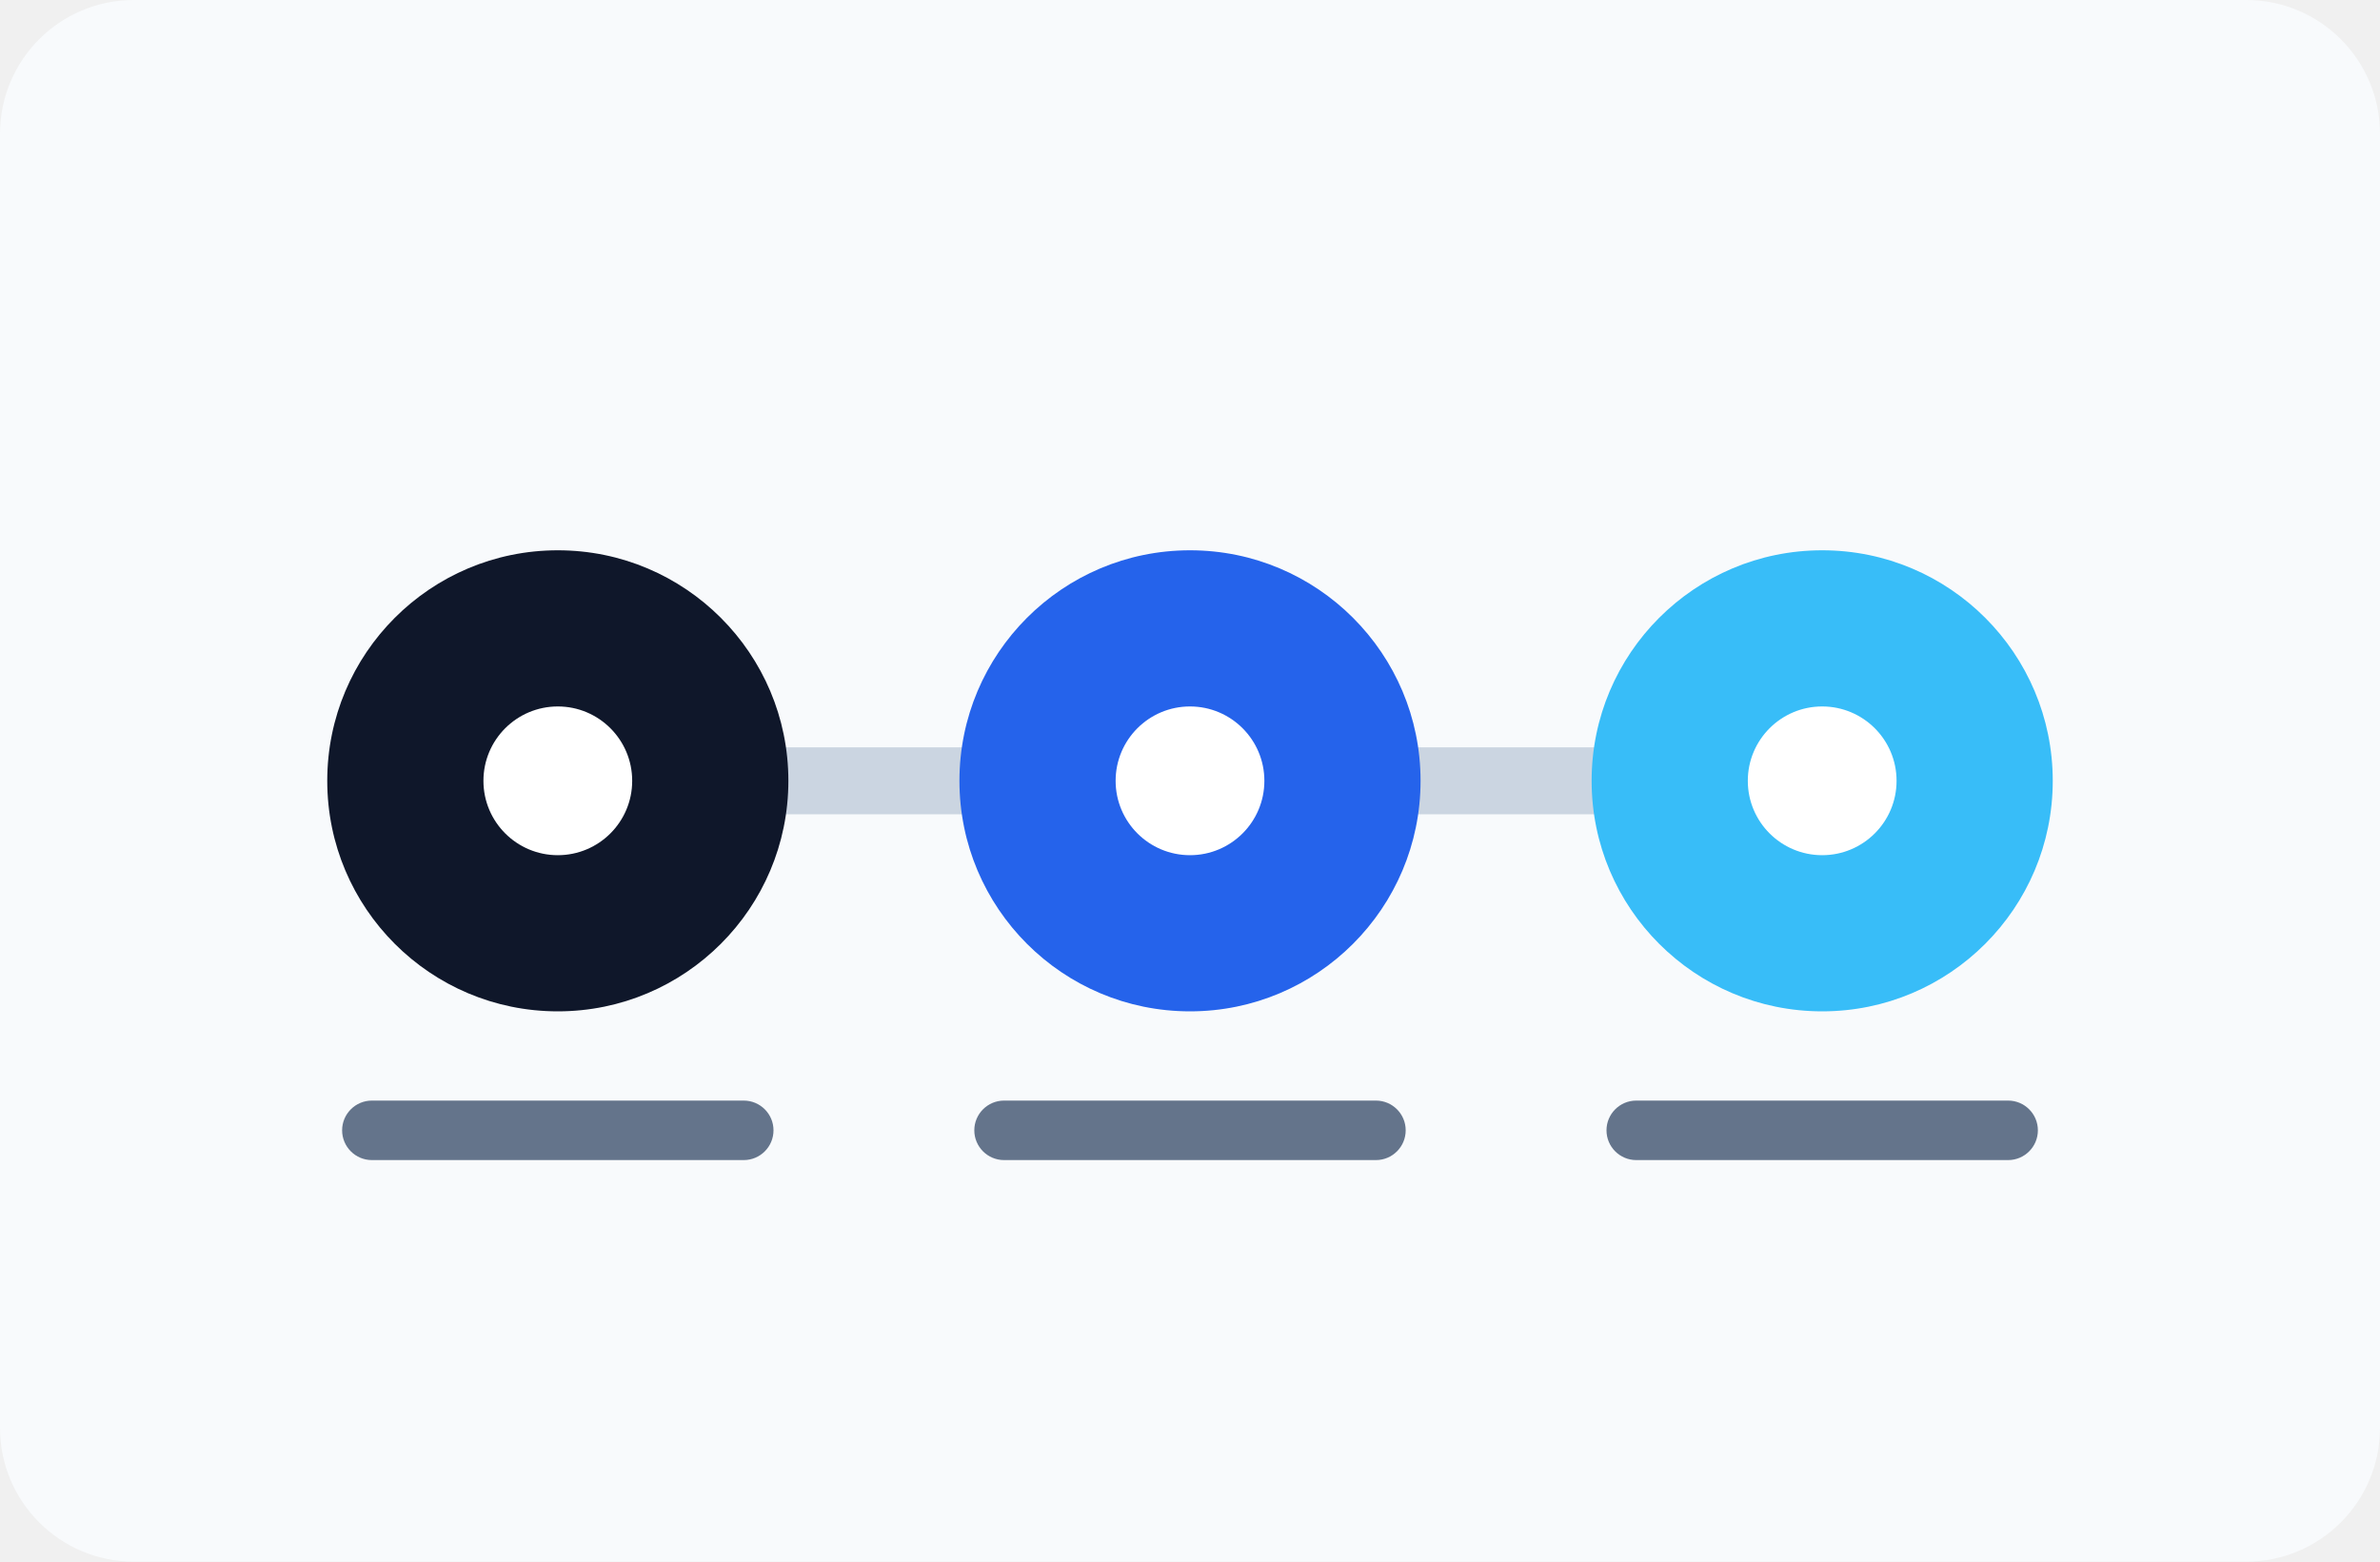
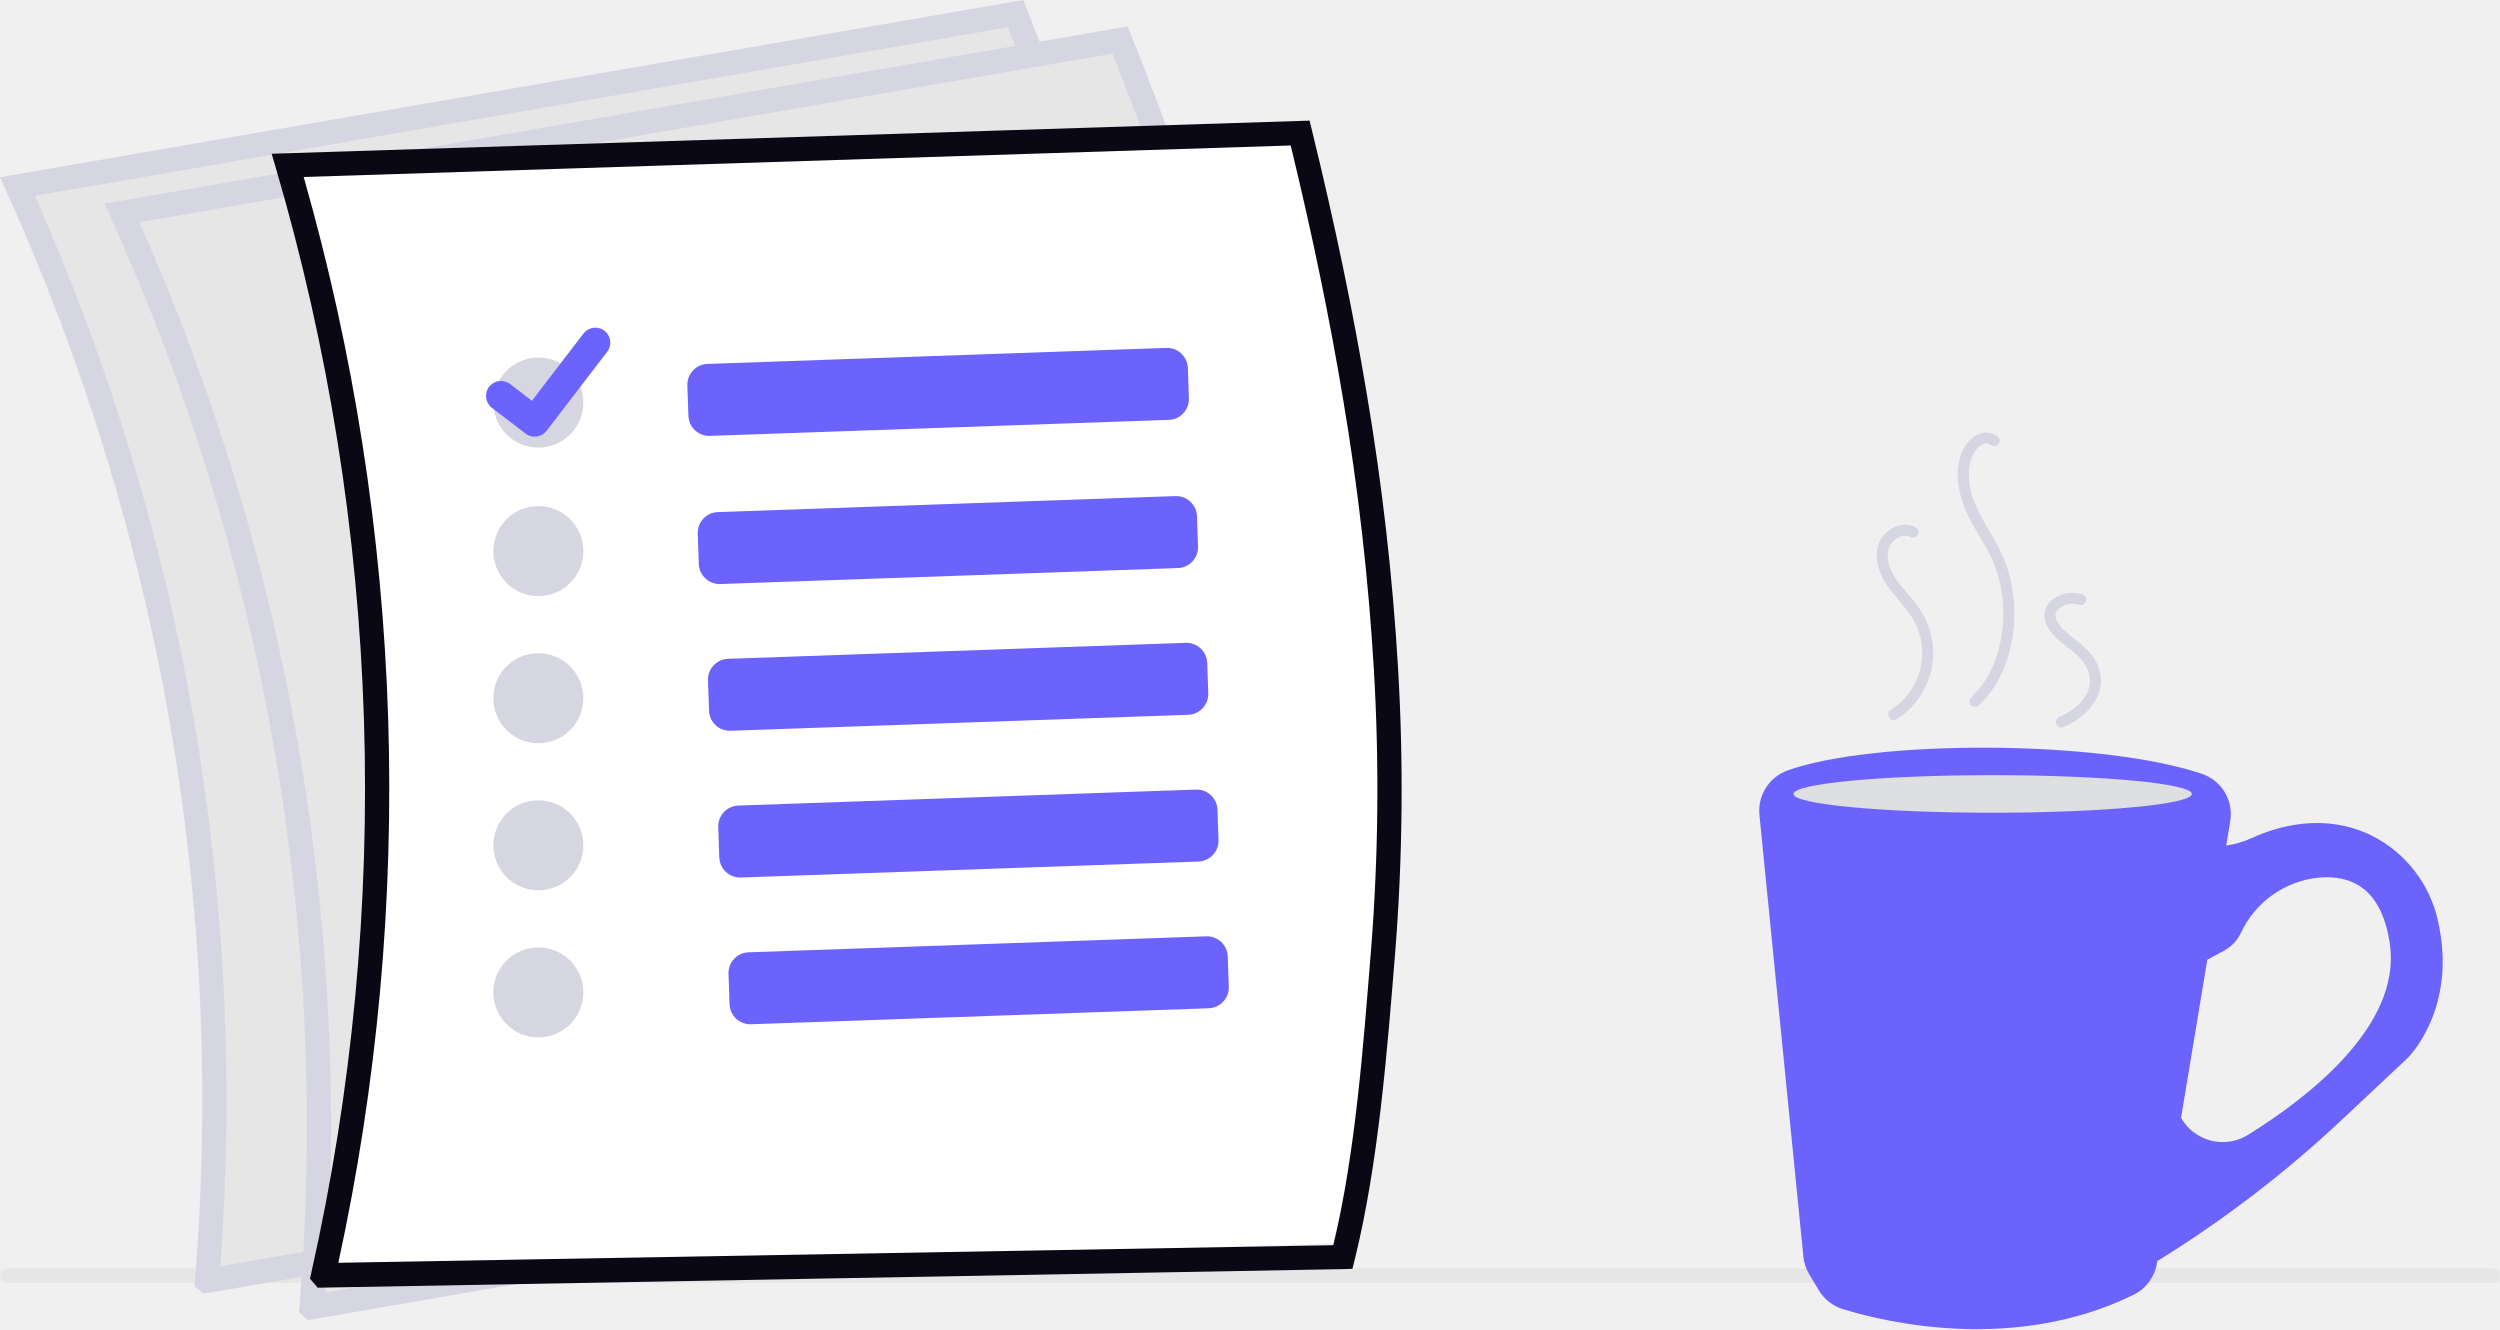
- <svg xmlns="http://www.w3.org/2000/svg" viewBox="0 0 640 420" role="img">
-   <rect width="640" height="420" rx="36" fill="#F8FAFC" />
-   <path d="M166 210h308" stroke="#CBD5E1" stroke-width="18" stroke-linecap="round" />
-   <circle cx="150" cy="210" r="62" fill="#0F172A" />
-   <circle cx="320" cy="210" r="62" fill="#2563EB" />
-   <circle cx="490" cy="210" r="62" fill="#38BDF8" />
-   <rect x="130" y="190" width="40" height="40" rx="20" fill="#fff" />
-   <rect x="300" y="190" width="40" height="40" rx="20" fill="#fff" />
-   <rect x="470" y="190" width="40" height="40" rx="20" fill="#fff" />
-   <rect x="92" y="296" width="116" height="16" rx="8" fill="#64748B" />
-   <rect x="262" y="296" width="116" height="16" rx="8" fill="#64748B" />
-   <rect x="432" y="296" width="116" height="16" rx="8" fill="#64748B" />
+ <svg xmlns="http://www.w3.org/2000/svg" width="960" height="510.399" viewBox="0 0 960 510.399" role="img" artist="Katerina Limpitsouni" source="https://undraw.co/">
+   <g transform="translate(-648.556 -502.546)">
+     <path d="M1127.665,650.422a2.916,2.916,0,0,1-.759,1.987,2.5,2.5,0,0,1-1.84.82h-954.8a2.816,2.816,0,0,1,0-5.614h954.8a2.5,2.5,0,0,1,1.84.82,2.918,2.918,0,0,1,.759,1.988Z" transform="translate(480.891 342.004)" fill="#e6e6e6" />
+     <g transform="translate(1324.095 789.652)">
+       <path d="M228.3,336.676c32.925-11.855,120.073-11.906,159.167,1.295a16.342,16.342,0,0,1,10.865,18.176l-1.548,9.367a36.526,36.526,0,0,0,9.875-2.919c9.316-4.265,27.67-10.053,46.2-.812A48.245,48.245,0,0,1,478.12,394.53c7.641,33.814-11.626,52.523-11.626,52.523l-25.665,24.091a442.75,442.75,0,0,1-70.013,53.615l-.508.3,9.139-54.985a18.394,18.394,0,0,0,25.665,6.549c22.39-13.861,58.971-41.633,54.528-73.162-3.1-21.984-15.307-26.655-27.035-25.665a37.036,37.036,0,0,0-30.183,21.273,15.028,15.028,0,0,1-6.3,6.7l-6.6,3.6L370.181,525.926a16.483,16.483,0,0,1-8.961,12.084c-45.491,22.314-94.586,10.738-111.569,5.534a16.367,16.367,0,0,1-9.291-7.26l-3.656-6.067a16.5,16.5,0,0,1-2.285-6.854L217.538,353.735a16.43,16.43,0,0,1,10.789-17.059H228.3Z" transform="translate(-217.459 -327.921)" fill="#6c63ff" />
+       <path d="M375.613,339.29c0,3.986-34.245,7.21-76.486,7.21s-76.487-3.224-76.487-7.21,34.245-7.21,76.487-7.21S375.613,335.3,375.613,339.29Z" transform="translate(-209.487 -321.523)" fill="#dedfe0" />
+     </g>
+     <path d="M673.445,338.143c-5.01-2.706-11.2.245-13.7,5.036-3.037,5.828-.52,12.834,3.022,17.815,3.681,5.176,8.675,9.448,11.13,15.433a25.792,25.792,0,0,1-10.062,31.764c-2.3,1.458-.176,5.135,2.144,3.668a30.159,30.159,0,0,0,10.761-39.351,42.084,42.084,0,0,0-5.528-7.812c-3.685-4.361-8.324-9.169-8.555-15.237a9.6,9.6,0,0,1,.163-2.35,8.267,8.267,0,0,1,.491-1.577,7.687,7.687,0,0,1,2.232-2.784,6.788,6.788,0,0,1,3.038-1.376,4.556,4.556,0,0,1,2.724.441c2.407,1.3,4.552-2.367,2.144-3.668Z" transform="translate(710.803 366.92)" fill="#d6d6e3" />
+     <path d="M763.948,374.617a12.39,12.39,0,0,0-12.395,2.881,7.528,7.528,0,0,0-2.013,6.573,13.107,13.107,0,0,0,3.794,6.7c3.45,3.6,8.278,5.936,11.17,10.075a12.642,12.642,0,0,1,2.337,6,11.331,11.331,0,0,1-1.037,5.664c-2.158,4.389-6.442,7.37-10.96,9.29a2.134,2.134,0,0,0-.762,2.9,2.18,2.18,0,0,0,2.9.762c8.314-3.534,16.006-11.45,13.713-21.176-1.2-5.116-4.9-8.727-8.885-11.866a49.822,49.822,0,0,1-5.587-4.768c-1.377-1.462-2.807-3.459-2.554-5.441a3.01,3.01,0,0,1,.954-1.79,8.23,8.23,0,0,1,2.1-1.4,7.914,7.914,0,0,1,6.088-.316,2.143,2.143,0,0,0,2.612-1.487,2.167,2.167,0,0,0-1.487-2.612Z" transform="translate(684.214 356.14)" fill="#d6d6e3" />
+     <path d="M717.859,288.794a7.288,7.288,0,0,0-4.531-1.744,8,8,0,0,0-4.409,1.426,15.18,15.18,0,0,0-5.843,8.753c-2.146,8.221.653,17.084,4.544,24.325,1.966,3.661,4.257,7.135,6.237,10.789a47.884,47.884,0,0,1,4.362,11.07,53.515,53.515,0,0,1,.526,24.161c-1.7,7.951-5.276,15.824-11.36,21.309a2.124,2.124,0,0,0,3,3c5.4-4.869,9.011-11.549,11.191-18.417a56.469,56.469,0,0,0,2.062-24,54.983,54.983,0,0,0-2.723-11.768,64.952,64.952,0,0,0-5.4-11.029c-3.992-6.75-8.242-13.578-8.82-21.615-.283-3.953.212-8.071,2.656-11.251-.134.174.107-.127.108-.127q.222-.266.461-.518a9.4,9.4,0,0,1,.976-.908c-.071.059-.262.184.081-.053.17-.118.344-.232.523-.336.145-.086.294-.161.443-.24q.132-.071.268-.127-.31.134.035,0c.166-.052.991-.23.532-.172a4.275,4.275,0,0,1,.459-.03c.065,0,.637.028.358,0-.327-.036.259.058.263.06a4.2,4.2,0,0,1,.54.171c-.442-.176.725.479.455.27a2.195,2.195,0,0,0,3,0,2.139,2.139,0,0,0,0-3Z" transform="translate(697.968 381.54)" fill="#d6d6e3" />
+     <g transform="translate(648.556 502.546)">
+       <path d="M717.056,987.29l383.269-66.39c16.117-154.79-22.49-294.075-72.8-420.216L644.26,567.073a851.458,851.458,0,0,1,72.8,420.217" transform="translate(-637.551 -495.452)" fill="#e6e6e6" />
+       <path d="M1107.42,927.087l-3.465.6L718.483,994.461l-3.422-3.024.19-2.323a846.793,846.793,0,0,0-72.4-417.922l-2.476-5.478,392.905-68.058,1.4,3.506c13.818,34.665,25.265,66.534,34.981,97.436a974.7,974.7,0,0,1,26.567,102.745A792.4,792.4,0,0,1,1110.3,809.616a707.487,707.487,0,0,1-2.52,113.968ZM725,983.884l373.885-64.762a699.032,699.032,0,0,0,2.125-108.965,782.8,782.8,0,0,0-13.906-106.99A965.991,965.991,0,0,0,1060.786,601.4c-9.316-29.638-20.24-60.183-33.353-93.275l-373.65,64.726a856.125,856.125,0,0,1,71.2,411.047Z" transform="translate(-640.378 -497.656)" fill="#d6d6e3" />
+       <path d="M740.287,993.155l383.269-66.39c16.117-154.79-22.49-294.076-72.8-420.217L667.49,572.938a851.46,851.46,0,0,1,72.8,420.217" transform="translate(-620.636 -491.181)" fill="#e6e6e6" />
+       <path d="M1130.646,932.951l-3.463.6-385.474,66.777-3.422-3.024.19-2.323a846.793,846.793,0,0,0-72.4-417.922L663.6,571.58l392.9-68.058,1.4,3.506c13.818,34.665,25.266,66.534,34.981,97.436a974.674,974.674,0,0,1,26.567,102.745,792.342,792.342,0,0,1,14.074,108.272,707.528,707.528,0,0,1-2.52,113.968Zm-382.422,56.8,373.885-64.762a699.063,699.063,0,0,0,2.127-108.965,782.875,782.875,0,0,0-13.906-106.99,966.1,966.1,0,0,0-26.316-101.771c-9.316-29.638-20.24-60.183-33.353-93.275l-373.65,64.726a856.124,856.124,0,0,1,71.2,411.047Z" transform="translate(-623.466 -493.385)" fill="#d6d6e3" />
+       <path d="M717.91,965.886l388.778-12.4c37.5-151.039,18.657-294.342-13.607-426.258L704.3,539.628A851.458,851.458,0,0,1,717.91,965.886" transform="translate(-593.83 -476.127)" fill="#fff" />
+       <path d="M1115.755,965.369l-3.52.112-393.816,7.141-2.967-3.47.512-2.274a847.309,847.309,0,0,0,20.205-212.832,847.477,847.477,0,0,0-33.735-211.1l-1.69-5.769L1099.3,524.458l.9,3.667c8.86,36.25,15.761,69.4,21.082,101.356a974.725,974.725,0,0,1,12.009,105.445,792.4,792.4,0,0,1-1.132,109.181c-3.082,37.935-6.415,80.9-15.549,117.844Zm-389.416-2.316,382.063-6.76c8.549-35.365,11.518-76.68,14.466-112.943A782.882,782.882,0,0,0,1124,735.456a966.018,966.018,0,0,0-11.9-104.442c-5.1-30.645-11.665-62.414-20.046-97.008L713.034,546.1a856.819,856.819,0,0,1,32.438,207.654,856.831,856.831,0,0,1-19.131,209.3" transform="translate(-596.423 -478.14)" fill="#090814" />
+       <rect width="192.308" height="27.65" rx="8" transform="translate(263.666 140.025) rotate(-2)" fill="#6c63ff" />
+       <circle cx="17.281" cy="17.281" r="17.281" transform="translate(189.443 137.313)" fill="#d6d6e3" />
+       <rect width="191.824" height="27.65" rx="8" transform="translate(267.644 196.915) rotate(-2)" fill="#6c63ff" />
+       <circle cx="17.281" cy="17.281" r="17.281" transform="translate(189.443 194.342)" fill="#d6d6e3" />
+       <rect width="191.824" height="27.65" rx="8" transform="translate(271.585 253.263) rotate(-2)" fill="#6c63ff" />
+       <circle cx="17.281" cy="17.281" r="17.281" transform="translate(189.443 250.827)" fill="#d6d6e3" />
+       <rect width="191.824" height="27.65" rx="8" transform="translate(275.525 309.612) rotate(-2)" fill="#6c63ff" />
+       <circle cx="17.281" cy="17.281" r="17.281" transform="translate(189.443 307.313)" fill="#d6d6e3" />
+       <rect width="191.824" height="27.65" rx="8" transform="translate(279.465 365.961) rotate(-2)" fill="#6c63ff" />
+       <circle cx="17.281" cy="17.281" r="17.281" transform="translate(189.443 363.799)" fill="#d6d6e3" />
+       <path d="M767.054,612.327a5.7,5.7,0,0,1-3.434-1.14l-.062-.047-12.935-9.9a5.75,5.75,0,0,1,7-9.126L766,598.543l19.8-25.829a5.746,5.746,0,0,1,8.056-1.065l-.122.173.126-.173a5.755,5.755,0,0,1,1.063,8.058l-23.289,30.36a5.754,5.754,0,0,1-4.573,2.247Z" transform="translate(-561.743 -444.641)" fill="#6c63ff" />
+     </g>
+   </g>
</svg>
